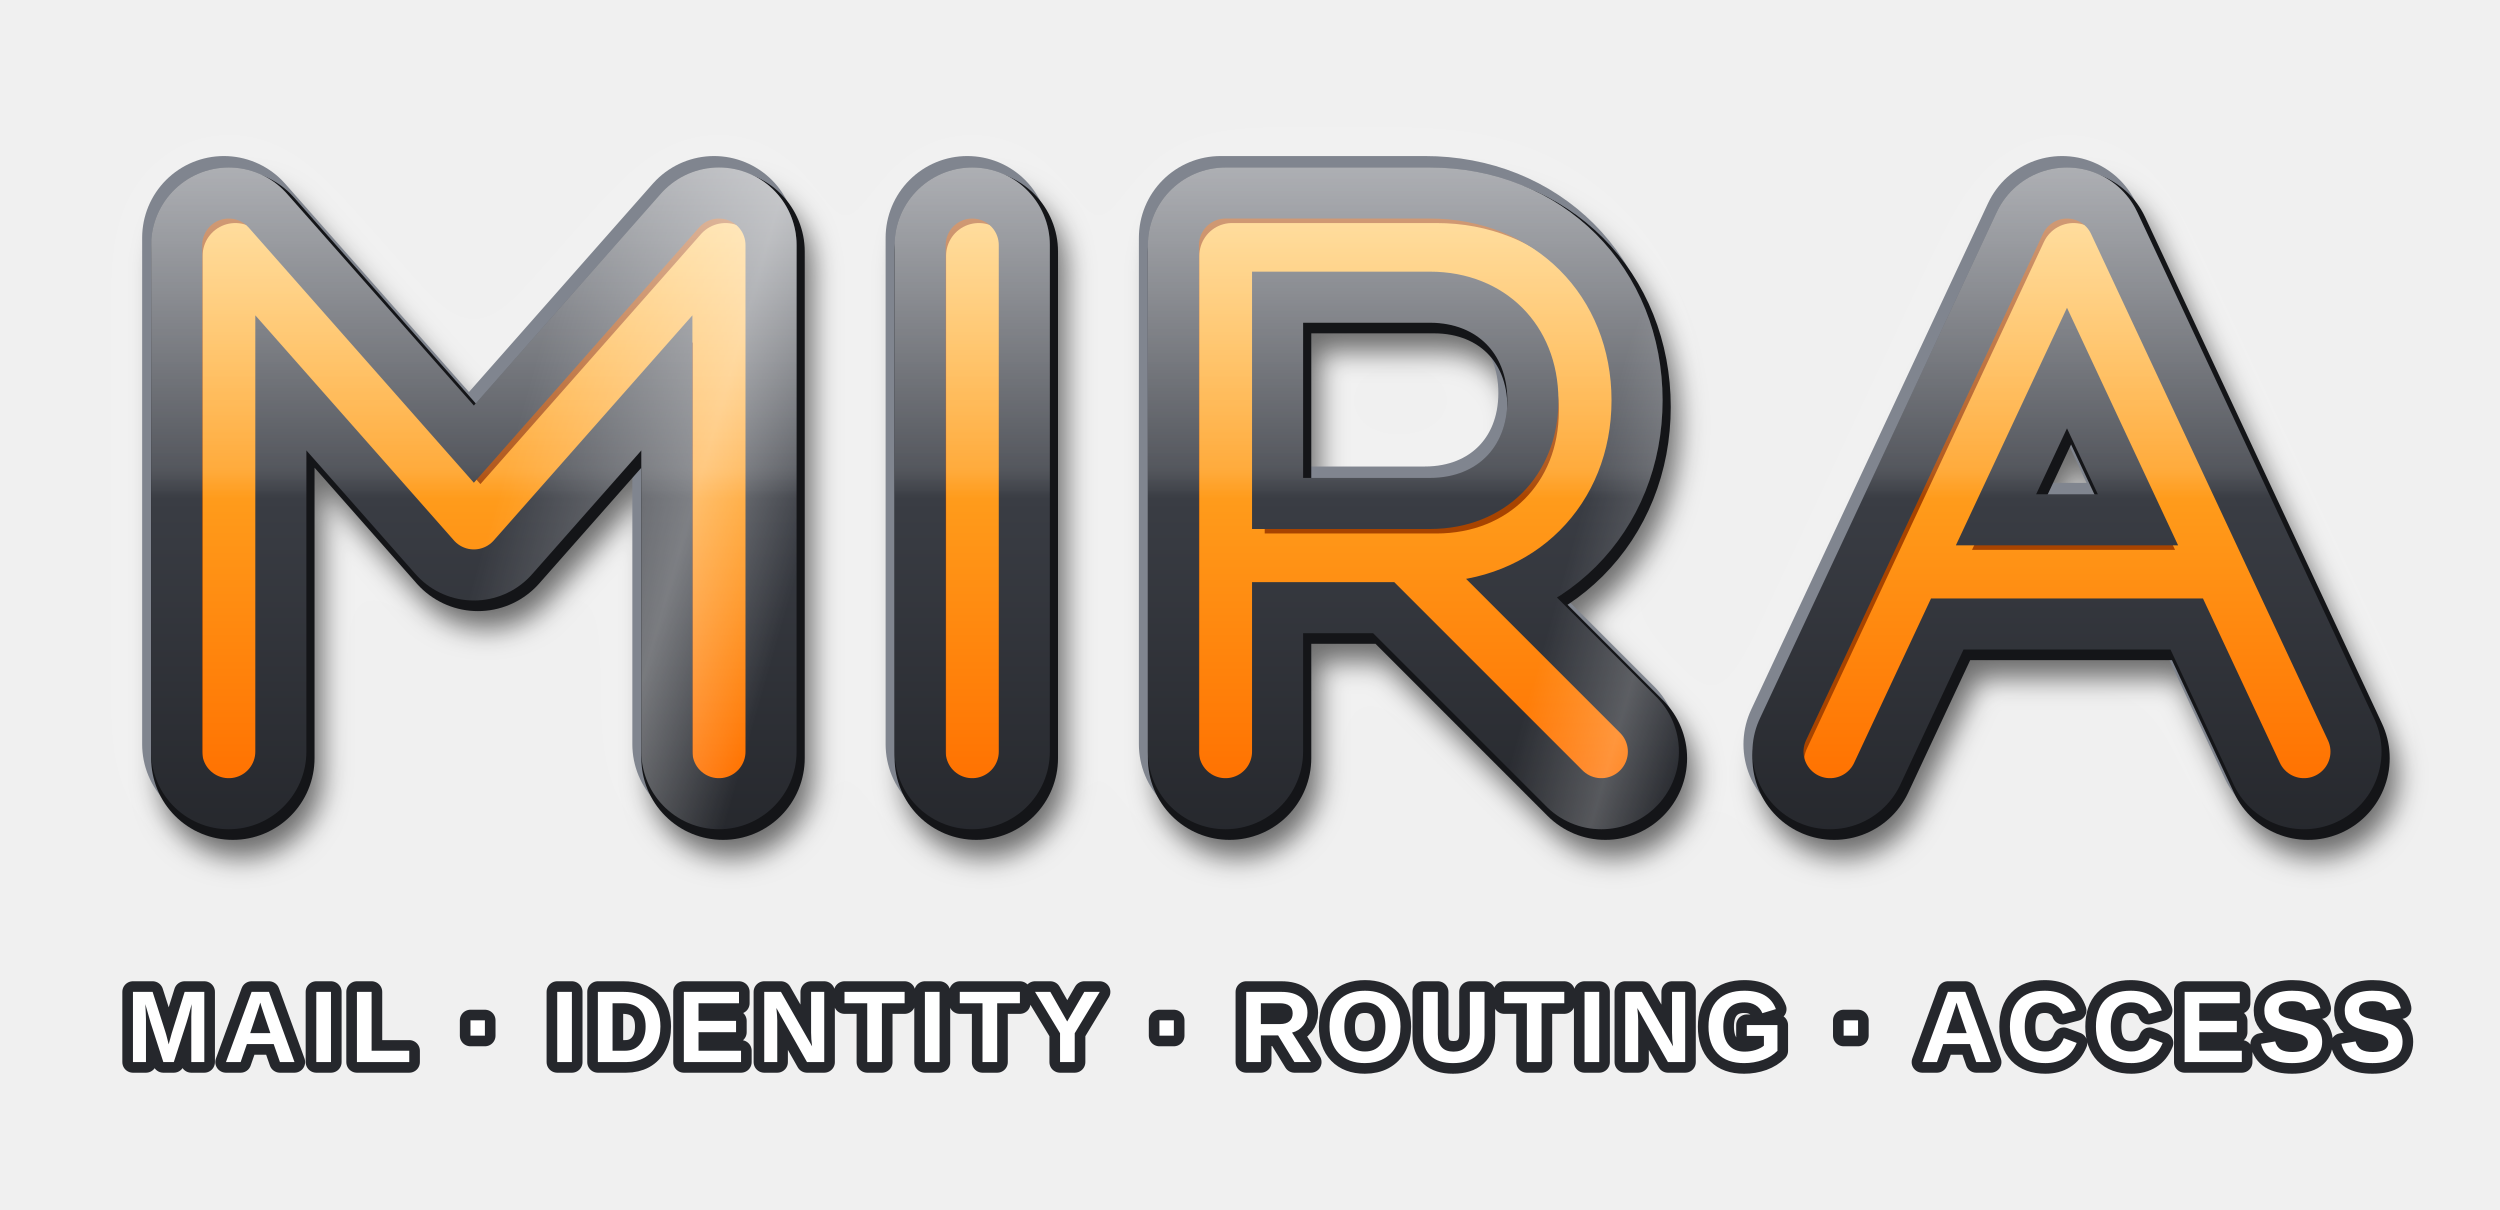
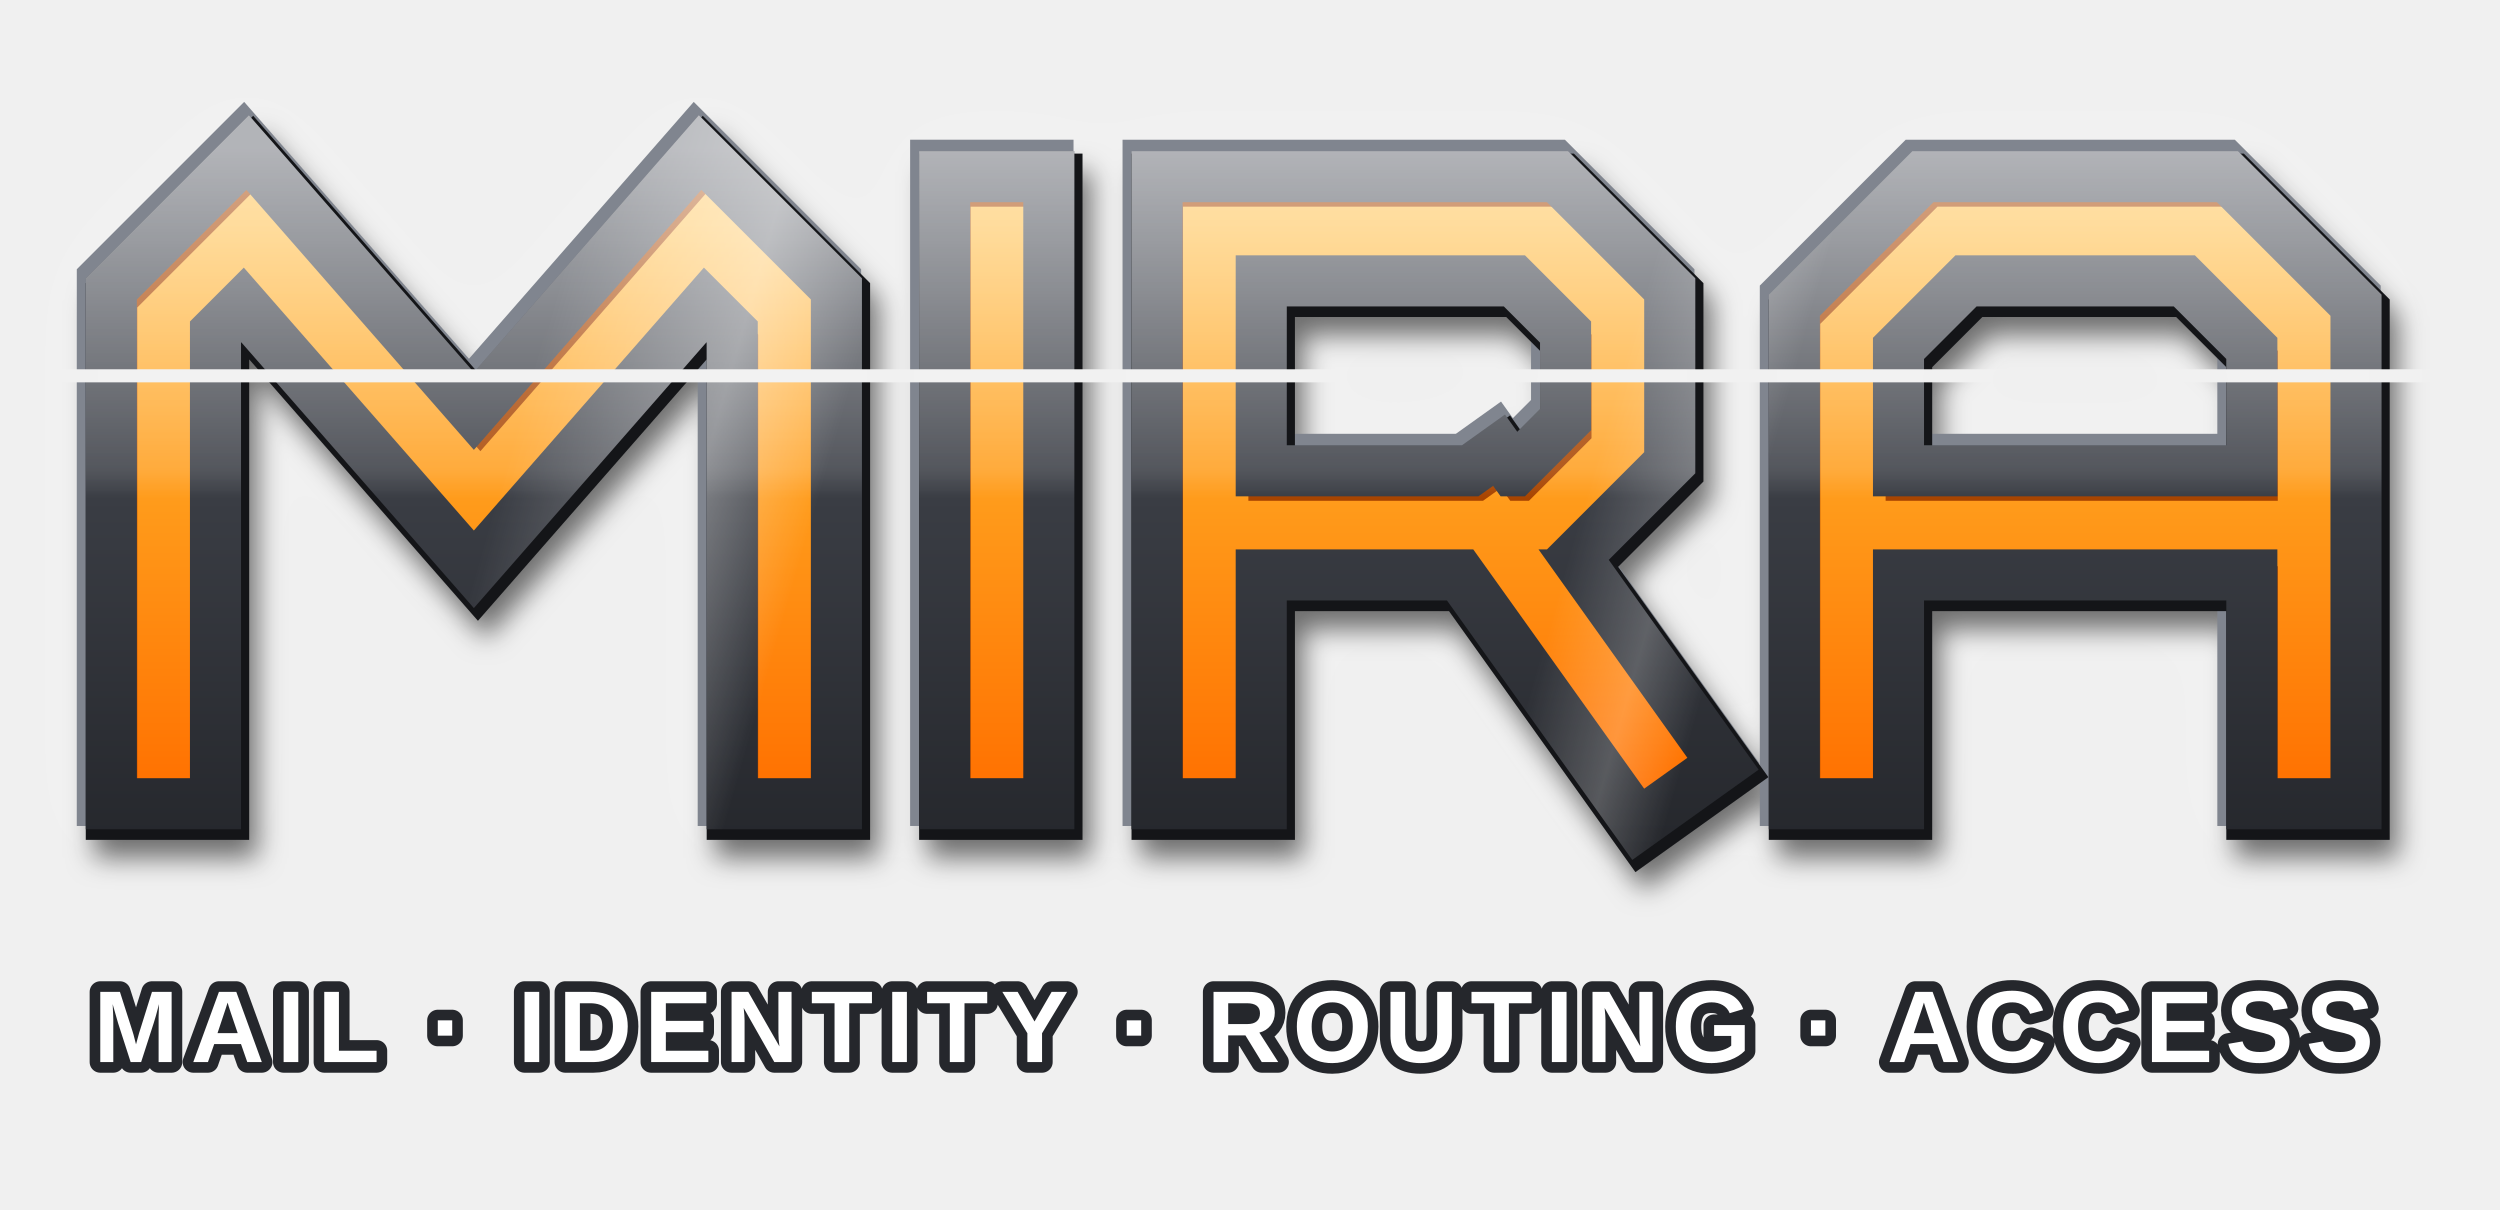
<svg xmlns="http://www.w3.org/2000/svg" viewBox="2 0 306 148" role="img" aria-label="MIRA – Mail · Identity · Routing · Access">
  <defs>
-     <g id="b" fill="none" stroke-linecap="round" stroke-linejoin="round">
-       <path d="M30 92V30L60 64L90 30V92" />
-       <path d="M121 30V92" />
-       <path d="M152 92V30H177C188 30 196 38 196 49C196 60 188 68 177 68H152M174 68L198 92" />
-       <path d="M226 92L255 30L284 92M237 70H273" />
+     <g id="b" fill="none" stroke-linecap="square" stroke-linejoin="miter" stroke-miterlimit="10">
+       <path d="M22 92V38L32 28L60 60L88 28L98 38V92" />
+       <path d="M124 28V92" />
+       <path d="M150 92V28H190L200 38V54L190 64H150M184 64L204 92" />
+       <path d="M228 92V40L240 28H272L284 40V92M228 64H284" />
    </g>
    <linearGradient id="rahmen" x1="0" y1="18" x2="0" y2="104" gradientUnits="userSpaceOnUse">
      <stop offset="0" stop-color="#555962" />
      <stop offset=".5" stop-color="#3a3d44" />
      <stop offset="1" stop-color="#25272c" />
    </linearGradient>
    <linearGradient id="seele" x1="0" y1="26" x2="0" y2="96" gradientUnits="userSpaceOnUse">
      <stop offset="0" stop-color="#ffc04d" />
      <stop offset=".5" stop-color="#ff9a1a" />
      <stop offset="1" stop-color="#ff7000" />
    </linearGradient>
    <linearGradient id="glanz" x1="0" y1="18" x2="0" y2="104" gradientUnits="userSpaceOnUse">
      <stop offset="0" stop-color="#fff" stop-opacity=".55" />
      <stop offset=".46" stop-color="#fff" stop-opacity=".12" />
      <stop offset=".5" stop-color="#fff" stop-opacity="0" />
      <stop offset="1" stop-color="#fff" stop-opacity="0" />
    </linearGradient>
    <linearGradient id="streif" x1="20" y1="20" x2="300" y2="100" gradientUnits="userSpaceOnUse">
      <stop offset=".18" stop-color="#fff" stop-opacity="0" />
      <stop offset=".26" stop-color="#fff" stop-opacity=".35" />
      <stop offset=".31" stop-color="#fff" stop-opacity="0" />
      <stop offset=".62" stop-color="#fff" stop-opacity="0" />
      <stop offset=".66" stop-color="#fff" stop-opacity=".22" />
      <stop offset=".69" stop-color="#fff" stop-opacity="0" />
    </linearGradient>
    <filter id="schein" x="-20%" y="-40%" width="140%" height="180%">
      <feGaussianBlur stdDeviation="5" />
    </filter>
    <filter id="weich" x="-20%" y="-40%" width="140%" height="180%">
      <feGaussianBlur stdDeviation="1.6" />
    </filter>
+     <mask id="schnitt" maskUnits="userSpaceOnUse" x="0" y="0" width="320" height="150">
+       <rect x="0" y="0" width="320" height="150" fill="#fff" />
+       <rect x="0" y="45.2" width="320" height="1.6" fill="#000" />
+     </mask>
    <mask id="kern" maskUnits="userSpaceOnUse" x="0" y="0" width="320" height="150">
      <use href="#b" stroke="#fff" stroke-width="6.5" />
    </mask>
  </defs>
  <use href="#b" stroke="#fff" stroke-width="22" opacity=".14" filter="url(#schein)" />
-   <use href="#b" stroke="#000" stroke-width="20" opacity=".55" transform="translate(1.5 3)" filter="url(#weich)" />
-   <use href="#b" stroke="#80858f" stroke-width="20" transform="translate(-.6 -.9)" />
-   <use href="#b" stroke="#141518" stroke-width="20" transform="translate(.5 .8)" />
-   <use href="#b" stroke="url(#rahmen)" stroke-width="19" />
-   <g mask="url(#kern)">
-     <use href="#b" stroke="#a84400" stroke-width="8" />
-     <use href="#b" stroke="url(#seele)" stroke-width="8" transform="translate(.8 1.3)" />
+   <g mask="url(#schnitt)">
+     <use href="#b" stroke="#000" stroke-width="20" opacity=".55" transform="translate(1.5 3)" filter="url(#weich)" />
+     <use href="#b" stroke="#80858f" stroke-width="20" transform="translate(-.6 -.9)" />
+     <use href="#b" stroke="#141518" stroke-width="20" transform="translate(.5 .8)" />
+     <use href="#b" stroke="url(#rahmen)" stroke-width="19" />
+     <g mask="url(#kern)">
+       <use href="#b" stroke="#a84400" stroke-width="8" />
+       <use href="#b" stroke="url(#seele)" stroke-width="8" transform="translate(.8 1.3)" />
+     </g>
+     <use href="#b" stroke="url(#glanz)" stroke-width="19" />
+     <use href="#b" stroke="url(#streif)" stroke-width="19" />
  </g>
-   <use href="#b" stroke="url(#glanz)" stroke-width="19" />
-   <use href="#b" stroke="url(#streif)" stroke-width="19" />
-   <text x="157" y="130" text-anchor="middle" textLength="250" lengthAdjust="spacing" font-family="'Segoe UI Semibold','Segoe UI',Arial,Helvetica,sans-serif" font-size="12.5" font-weight="600" fill="#ffffff" stroke="#25272c" stroke-width="2.6" stroke-linejoin="round" paint-order="stroke" letter-spacing="1.5">MAIL · IDENTITY · ROUTING · ACCESS</text>
+   <text x="153" y="130" text-anchor="middle" textLength="262" lengthAdjust="spacing" font-family="'Segoe UI Semibold','Segoe UI',Arial,Helvetica,sans-serif" font-size="12.5" font-weight="600" fill="#ffffff" stroke="#25272c" stroke-width="2.6" stroke-linejoin="round" paint-order="stroke" letter-spacing="1.5">MAIL · IDENTITY · ROUTING · ACCESS</text>
</svg>
